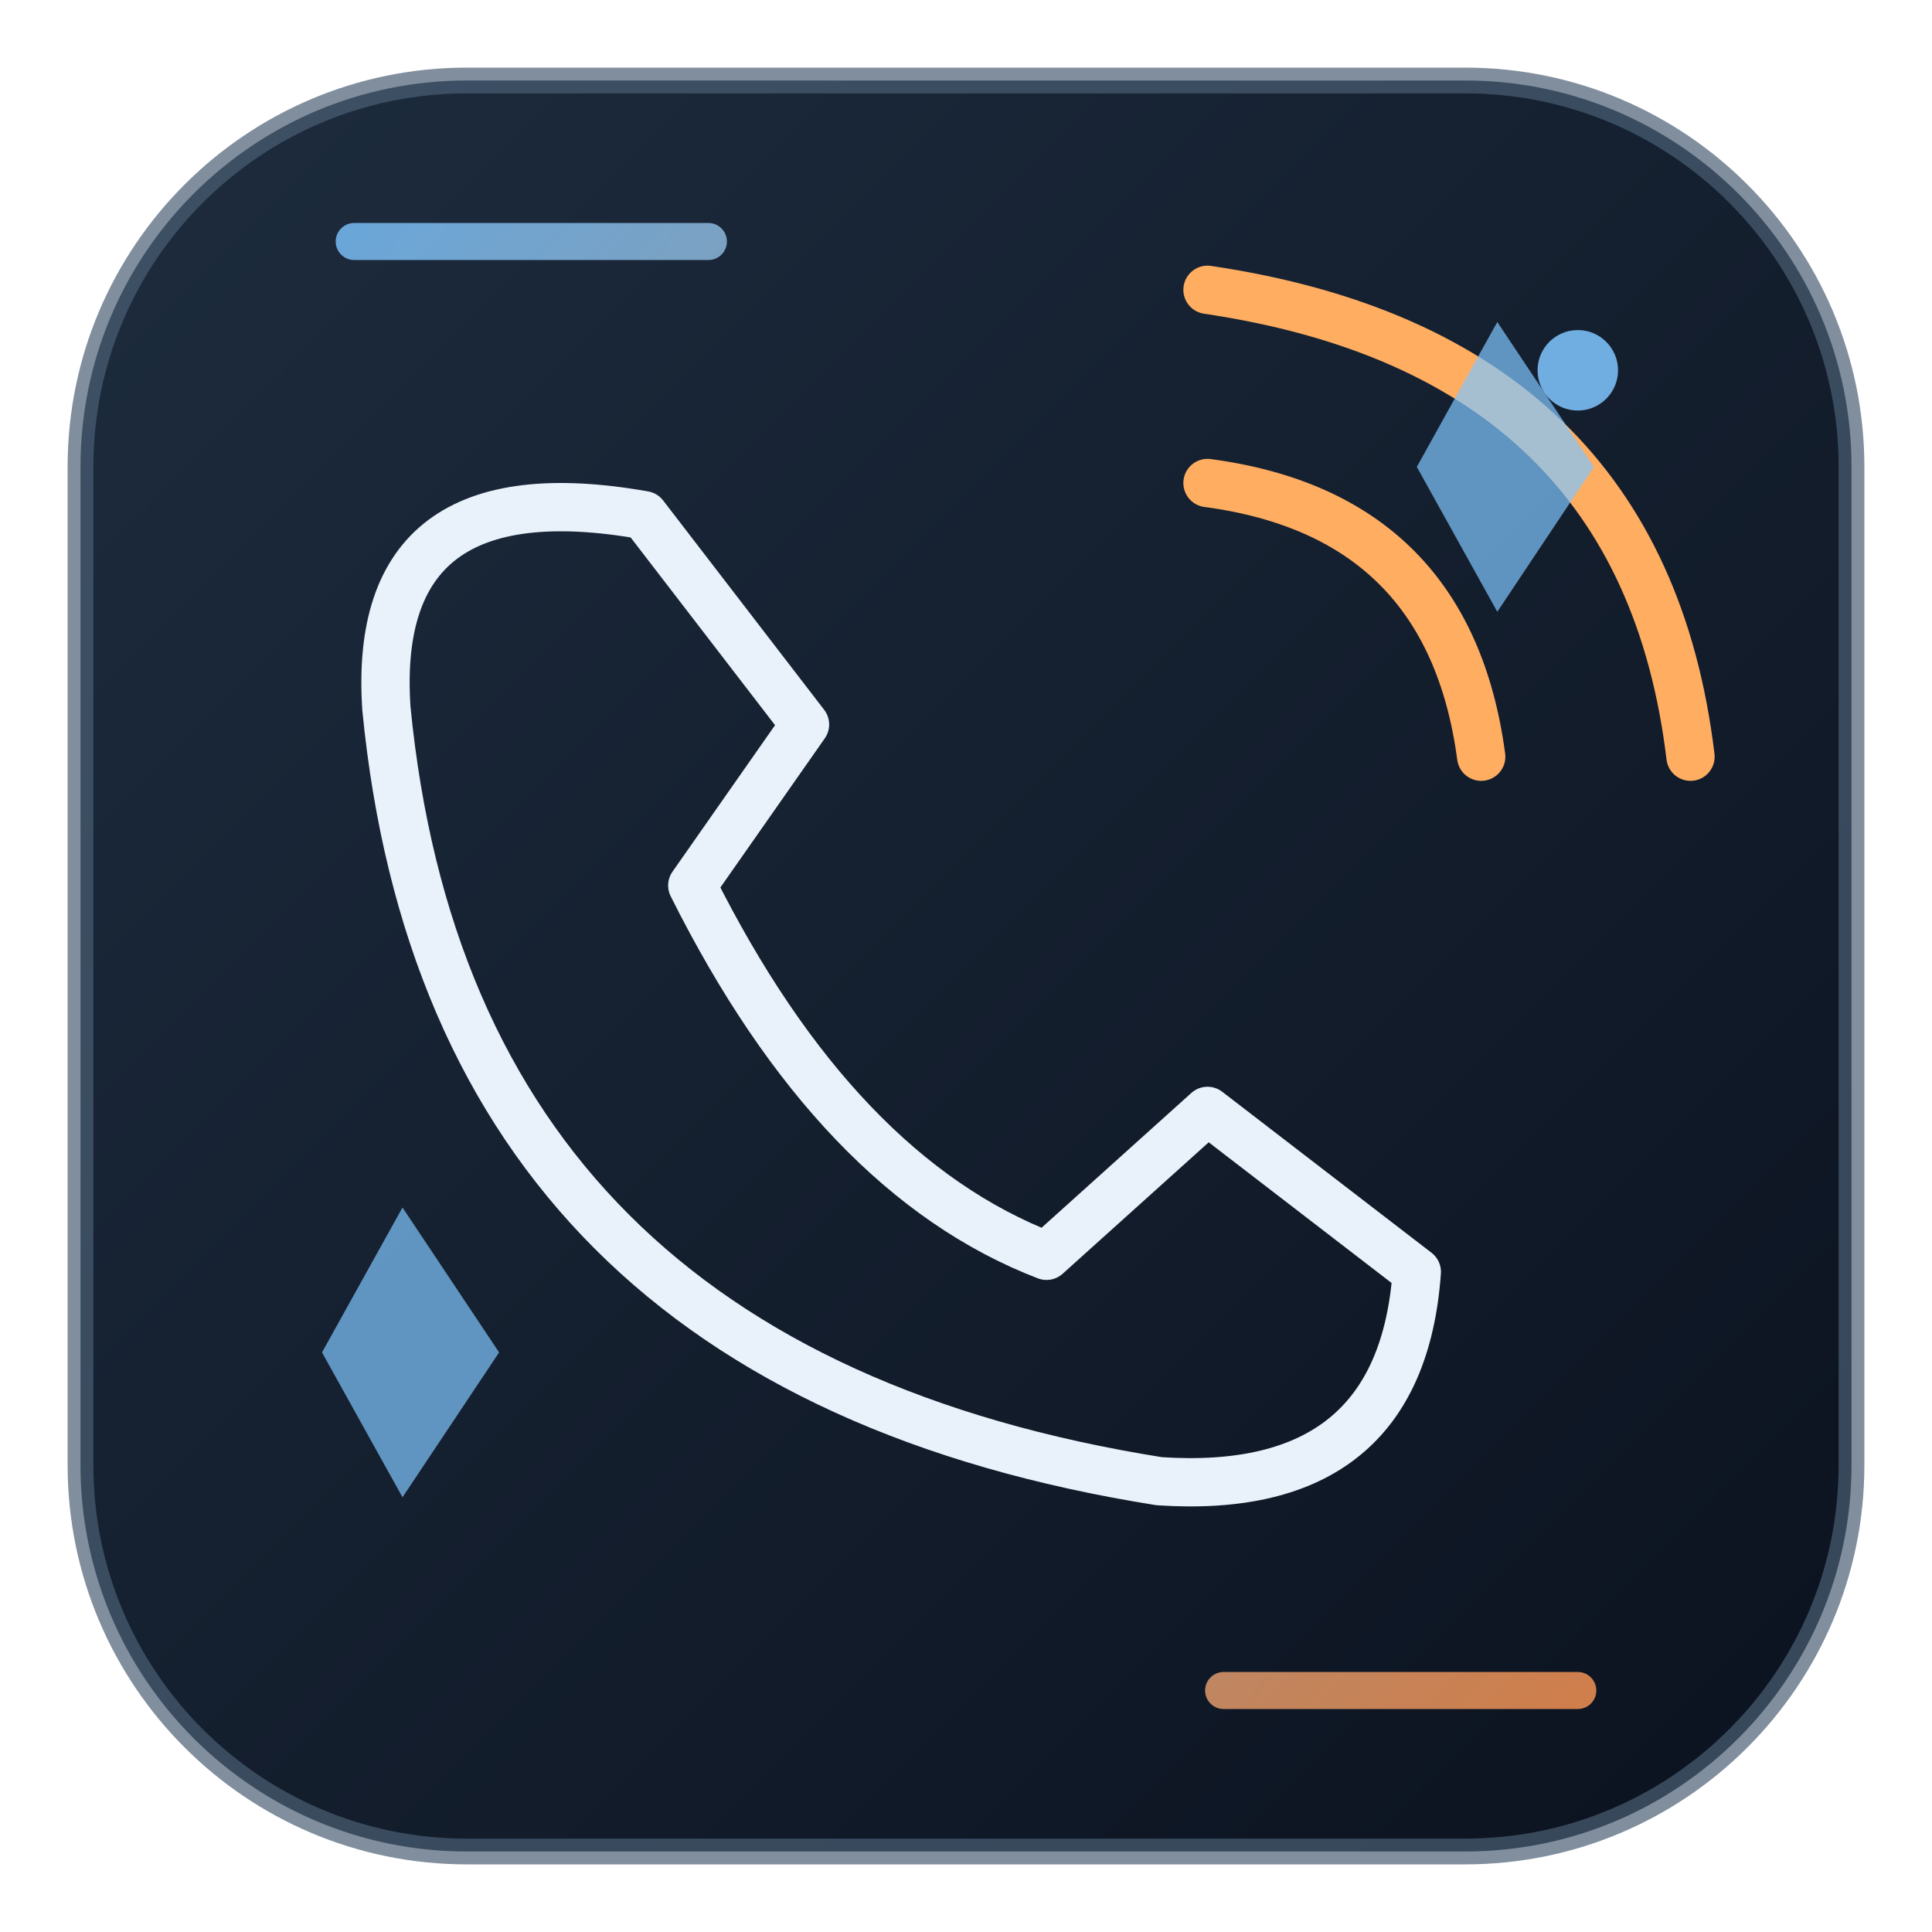
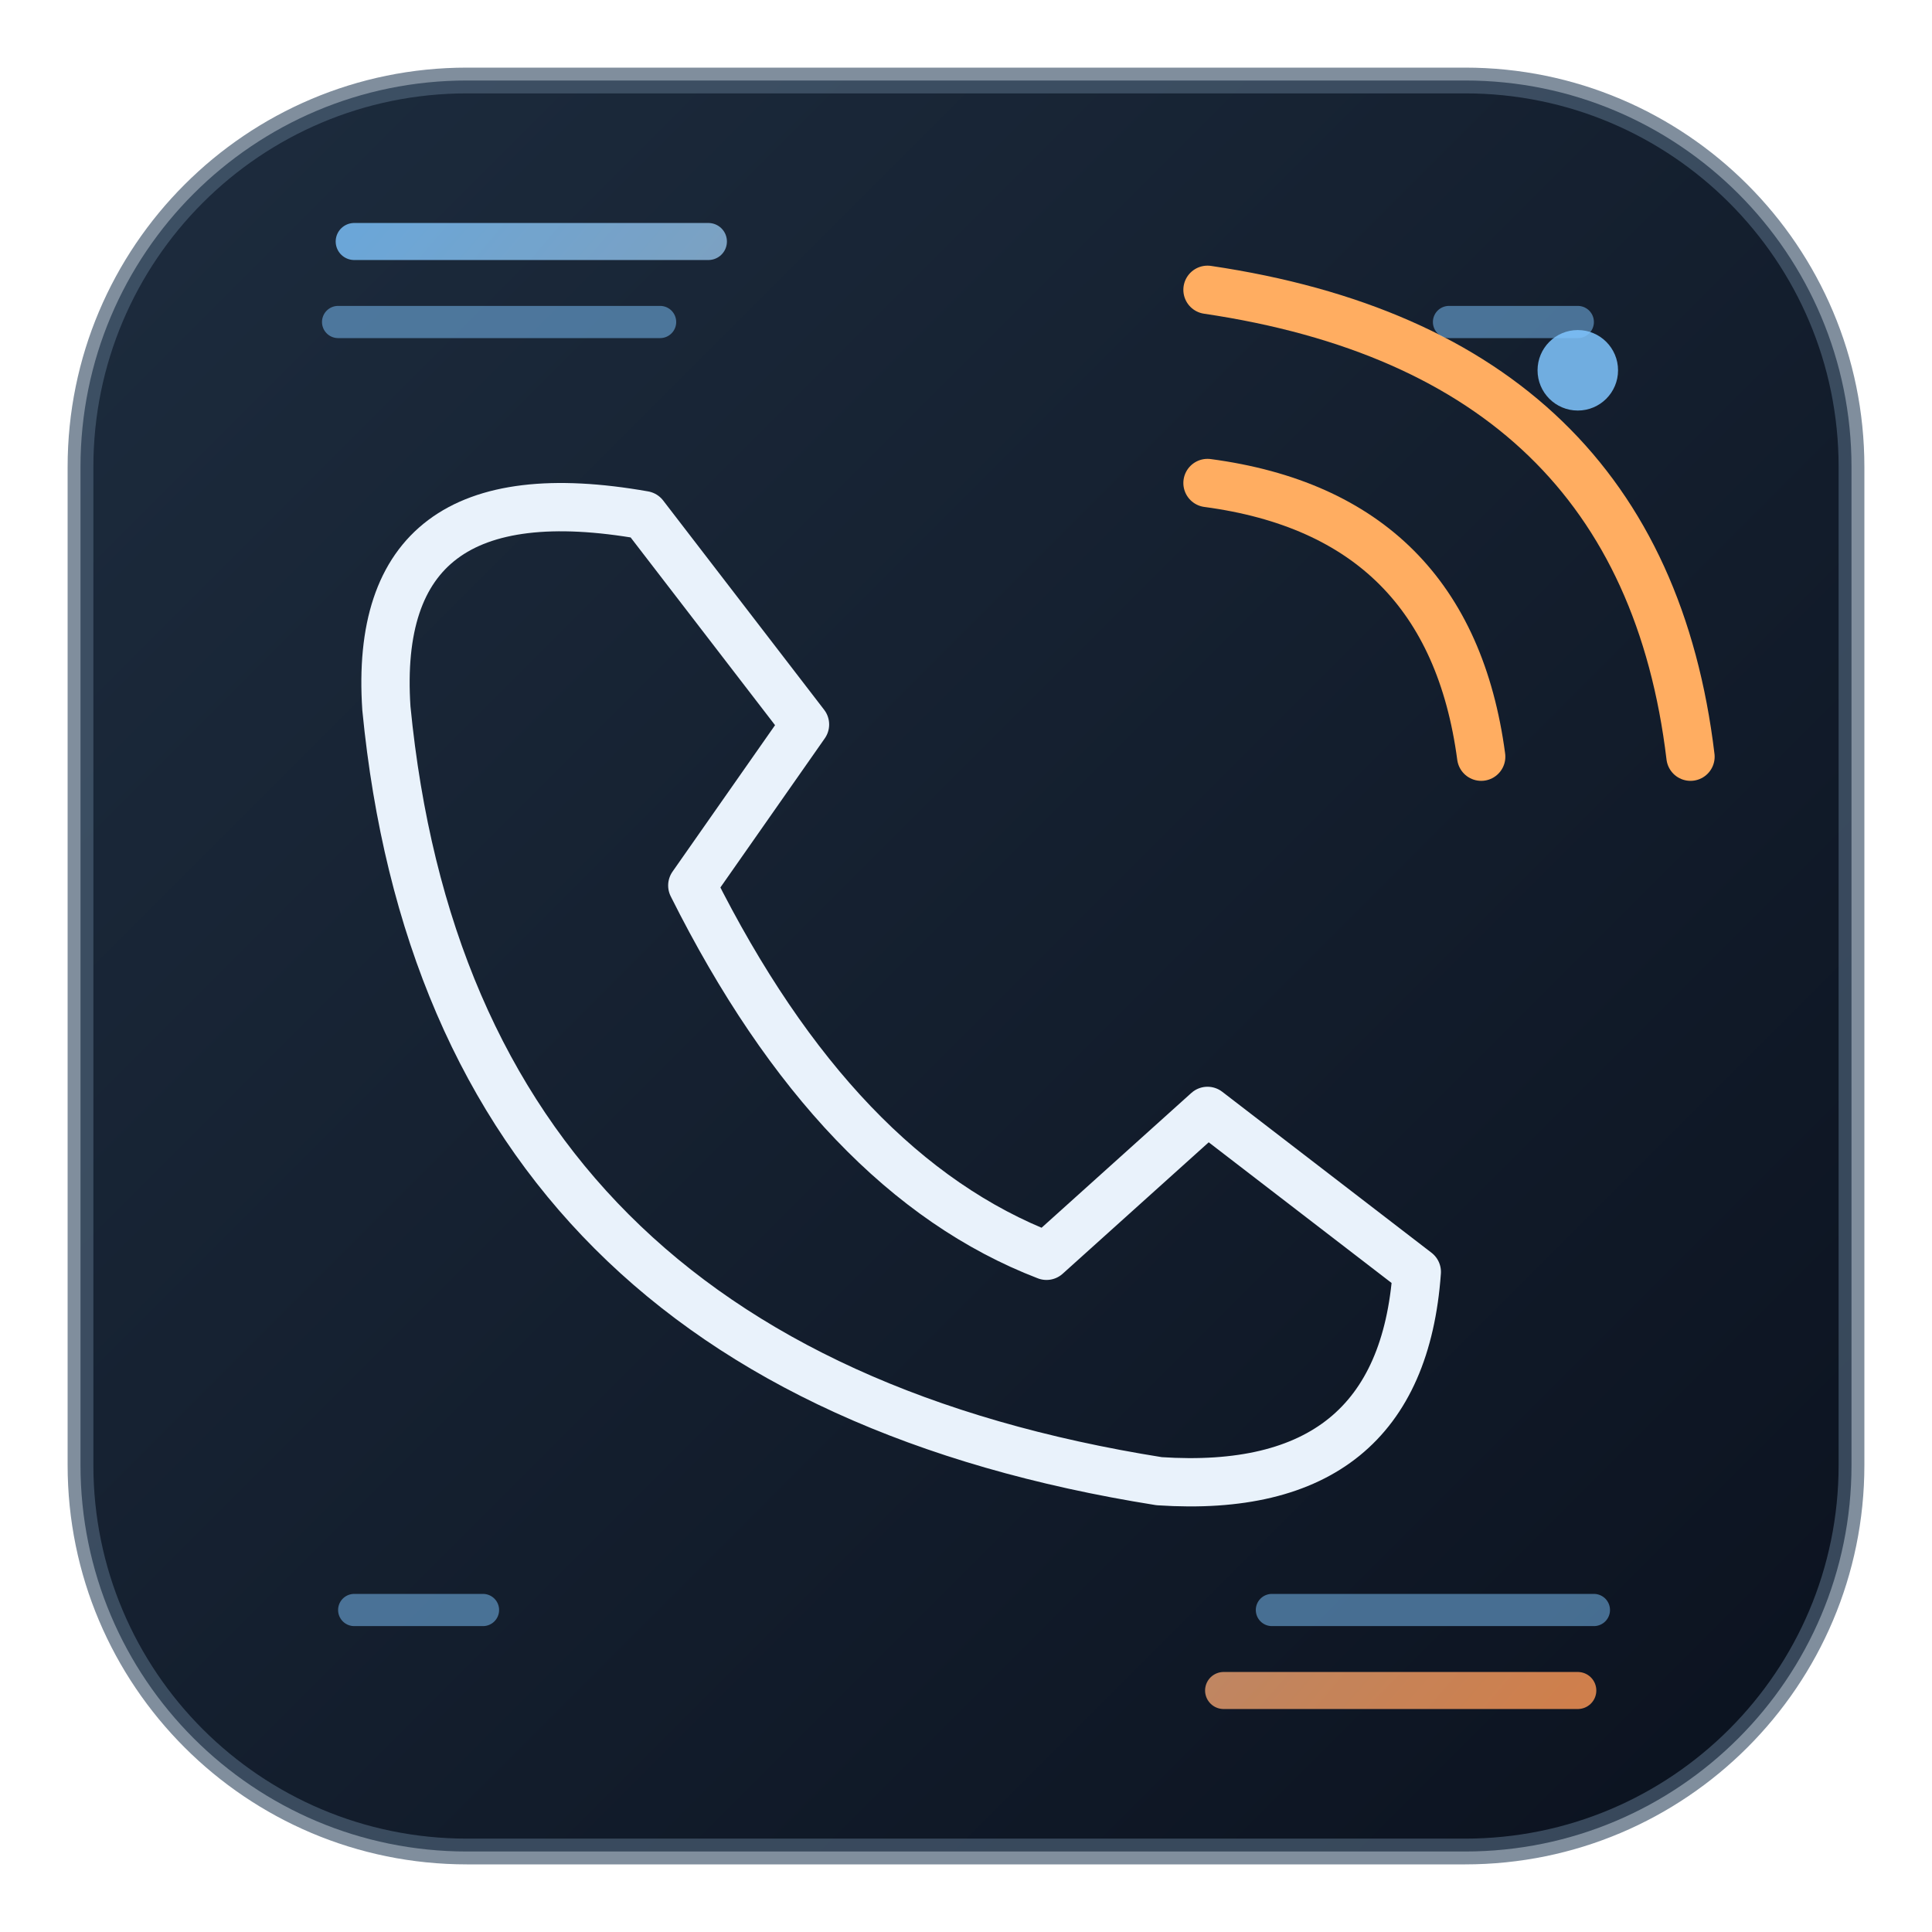
<svg xmlns="http://www.w3.org/2000/svg" width="120" height="120" viewBox="0 0 120 120" role="img" aria-label="Call Waves" data-creator="Jelvan Elements" data-collection="Premium Icon Studio">
  <defs>
    <linearGradient id="surface" x1="0" x2="1" y1="0" y2="1">
      <stop stop-color="#1D2C3E" />
      <stop offset="1" stop-color="#0B121F" />
    </linearGradient>
    <linearGradient id="edge" x1="0" x2="1" y1="0" y2="1">
      <stop stop-color="#80C6FF" />
      <stop offset="1" stop-color="#FF9A56" />
    </linearGradient>
  </defs>
  <style>
@keyframes orbit{to{transform:rotate(360deg)}}
@keyframes pulse{0%,100%{opacity:.26;transform:scale(.86)}50%{opacity:1;transform:scale(1.12)}}
@keyframes drift{0%,100%{transform:translateY(-4px)}50%{transform:translateY(4px)}}
@keyframes shimmer{0%,100%{opacity:.16}50%{opacity:.85}}
- .motion{transform-box:fill-box;transform-origin:center;animation:drift 3.4s ease-in-out infinite;}
+ .motion{transform-box:fill-box;transform-origin:center;animation:shimmer 2.8s ease-in-out infinite;}
@media(prefers-reduced-motion:reduce){.motion{animation:none!important}}
</style>
  <rect x="5" y="5" width="110" height="110" rx="24" fill="url(#surface)" stroke="#4B5F74" stroke-opacity=".7" stroke-width="1.6" />
  <path d="M22 15h22M76 105h22" stroke="url(#edge)" stroke-width="2.3" stroke-linecap="round" opacity=".8" />
  <circle cx="98" cy="23" r="2.5" fill="#80C6FF" opacity=".85" />
  <g>
    <path d="M40 32l10 13-7 10q9 18 22 23l10-9 13 10q-1 14-16 13-44-7-48-48-1-15 16-12Z" stroke="#E9F2FB" stroke-width="3" fill="none" stroke-linecap="round" stroke-linejoin="round" />
    <path d="M75 30q15 2 17 17M75 18q27 4 30 29" stroke="#FFAD61" stroke-width="3" fill="none" stroke-linecap="round" stroke-linejoin="round" />
  </g>
  <g class="motion">
-     <path d="M20 84l5-9 6 9-6 9ZM88 29l5-9 6 9-6 9Z" fill="#80C6FF" opacity=".7" />
+     <path d="M21 20h20M79 100h20M22 100h8M90 20h8" stroke="#80C6FF" stroke-width="2" stroke-linecap="round" opacity=".5" />
  </g>
</svg>
